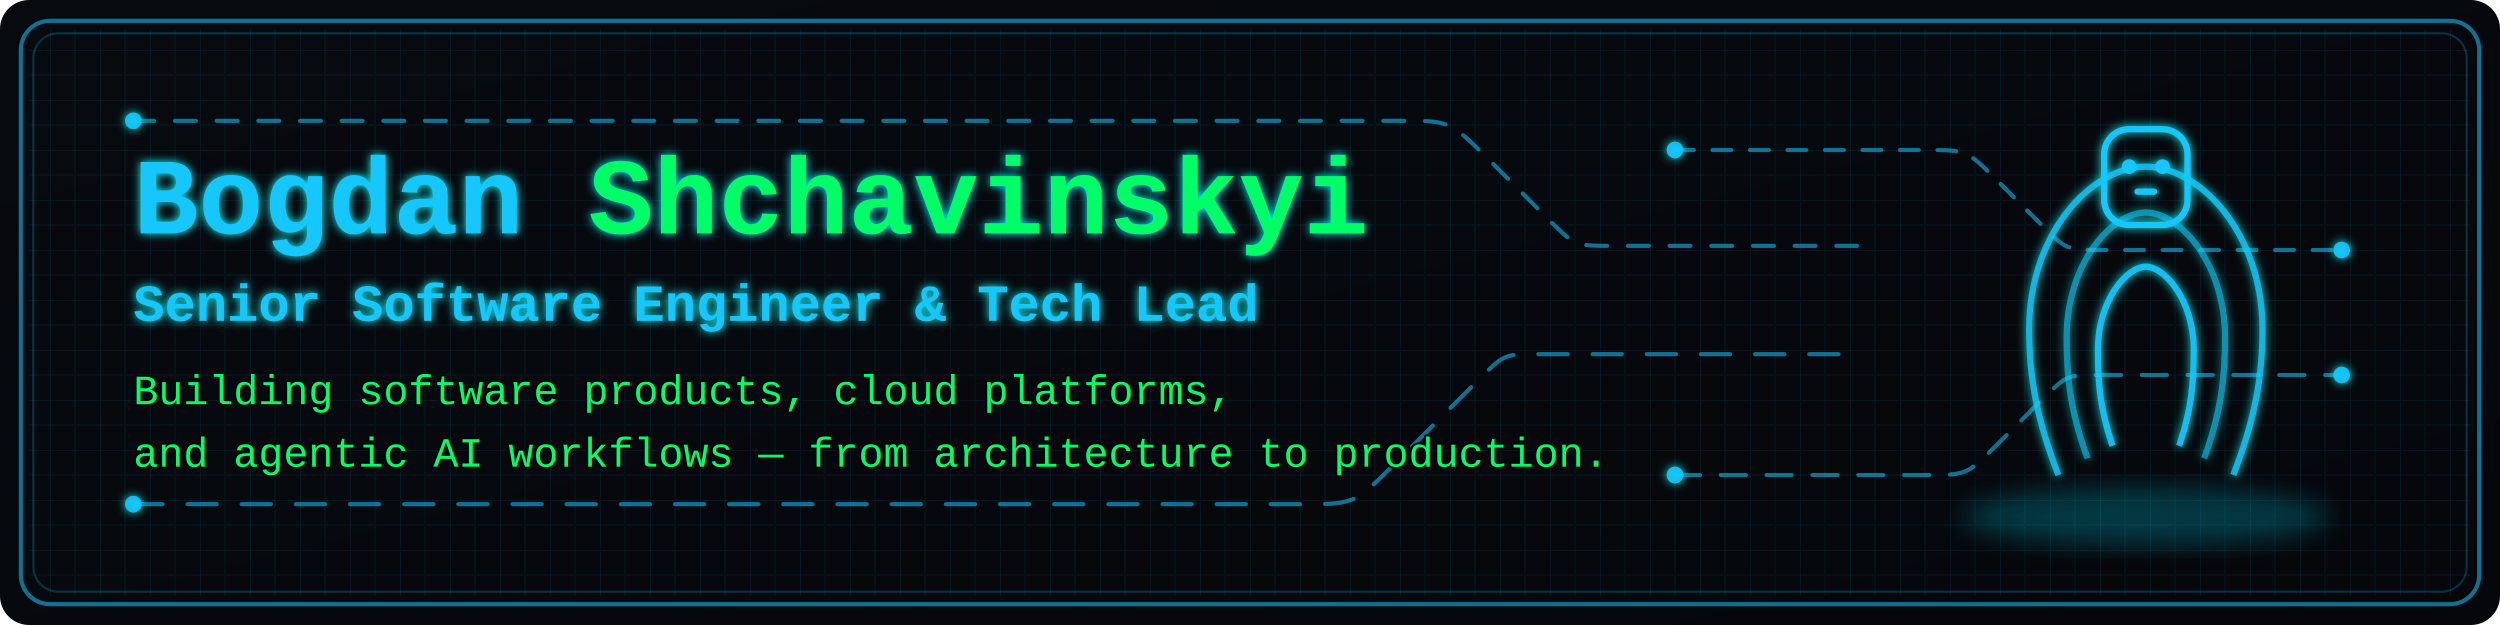
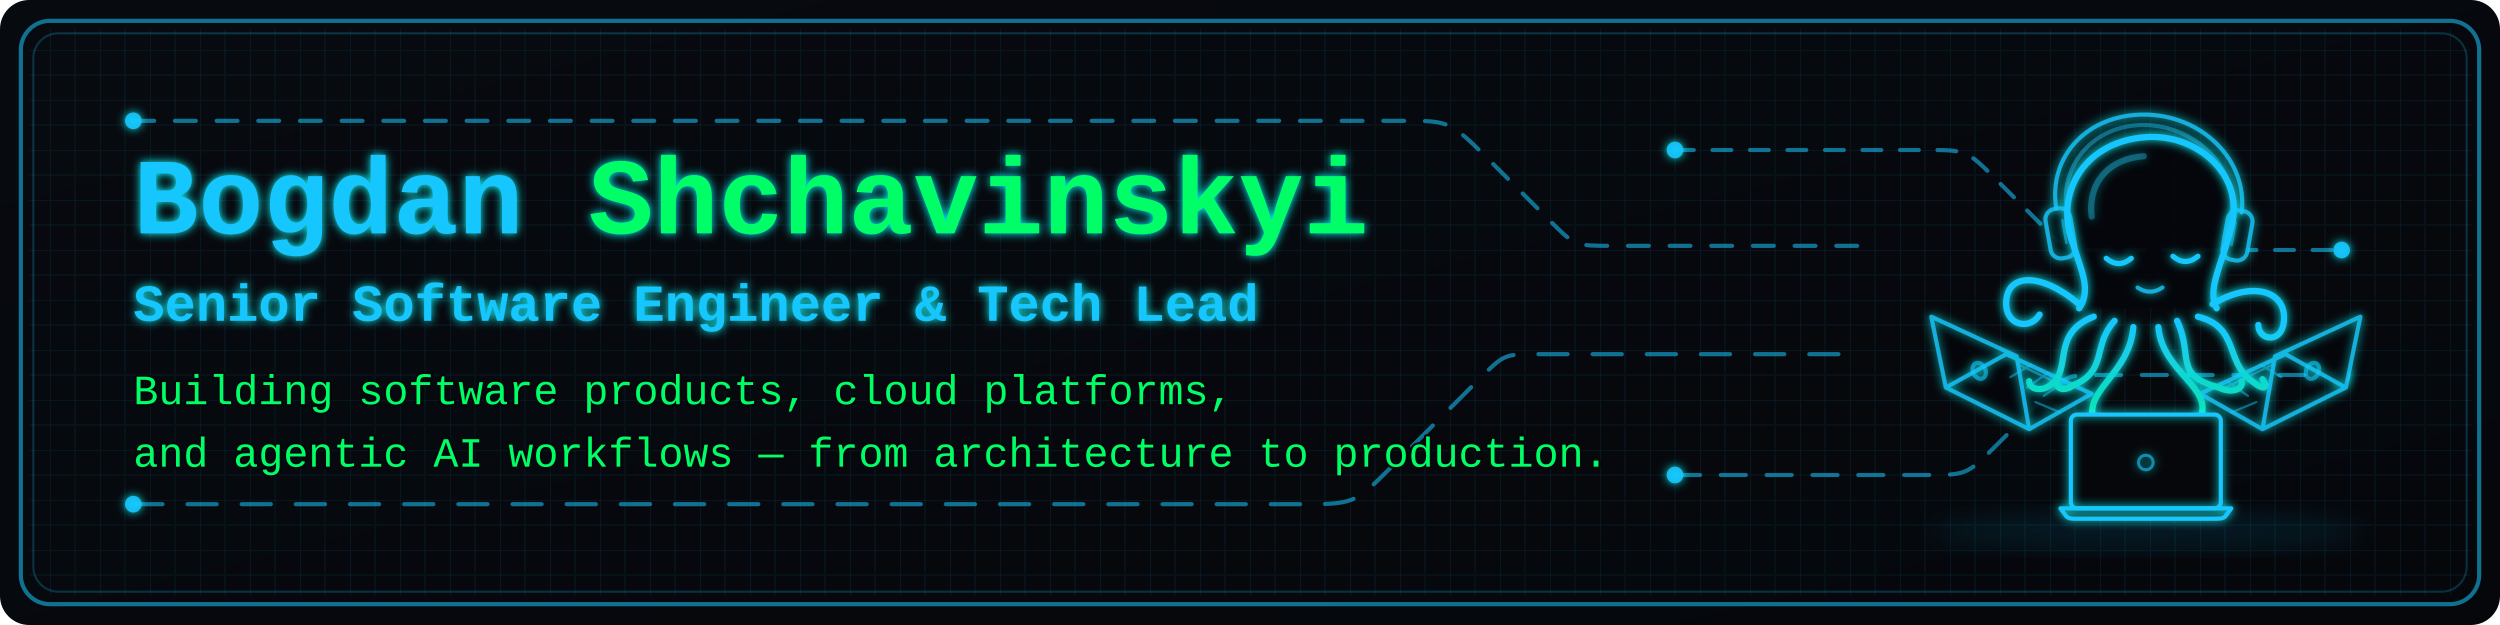
<svg xmlns="http://www.w3.org/2000/svg" viewBox="0 0 1200 300" role="img" aria-label="Bogdan Shchavinskyi — Senior Software Engineer &amp; Tech Lead — Building software products, cloud platforms, and agentic AI workflows — from architecture to production.">
  <defs>
    <linearGradient id="bg" x1="0" y1="0" x2="1" y2="1">
      <stop offset="0" stop-color="#070A0F" />
      <stop offset="1" stop-color="#05070B" />
    </linearGradient>
    <pattern id="grid" width="24" height="24" patternUnits="userSpaceOnUse">
      <path d="M24 0H0V24" fill="none" stroke="#18C7FF" stroke-opacity="0.08" stroke-width="1" />
      <path d="M12 0V24M0 12H24" fill="none" stroke="#18C7FF" stroke-opacity="0.05" stroke-width="1" />
    </pattern>
    <filter id="glow" x="-30%" y="-30%" width="160%" height="160%">
      <feGaussianBlur stdDeviation="2.4" result="b" />
      <feColorMatrix in="b" type="matrix" values="1 0 0 0 0                 0 1 0 0 0.9                 0 0 1 0 1                 0 0 0 1 0" result="c" />
      <feMerge>
        <feMergeNode in="c" />
        <feMergeNode in="SourceGraphic" />
      </feMerge>
    </filter>
    <filter id="soft" x="-20%" y="-20%" width="140%" height="140%">
      <feGaussianBlur stdDeviation="6" />
    </filter>
+     <linearGradient id="octopus-stroke" x1="0" y1="20" x2="0" y2="194" gradientUnits="userSpaceOnUse">
+       <stop offset="0" stop-color="#18C7FF" />
+       <stop offset="0.5" stop-color="#18C7FF" />
+       <stop offset="1" stop-color="#00FF66" />
+     </linearGradient>
  </defs>
  <rect width="1200" height="300" rx="14" fill="url(#bg)" />
  <rect x="14" y="14" width="1172" height="272" rx="12" fill="url(#grid)" />
  <rect x="10" y="10" width="1180" height="280" rx="14" fill="none" stroke="#18C7FF" stroke-opacity="0.55" stroke-width="2" />
  <rect x="16" y="16" width="1168" height="268" rx="12" fill="none" stroke="#18C7FF" stroke-opacity="0.22" stroke-width="1" />
  <g fill="none" stroke="#18C7FF" stroke-opacity="0.55" stroke-width="2" stroke-linecap="round">
    <path stroke-dasharray="10 10" d="M64 58h610c22 0 22 0 42 20l28 28c12 12 12 12 30 12h118" />
    <path stroke-dasharray="14 12" d="M64 242h560c26 0 26 0 44-18l42-42c12-12 12-12 28-12h154" />
    <path stroke-dasharray="9 9" d="M804 72h120c20 0 20 0 34 14l22 22c12 12 12 12 28 12h116" />
    <path stroke-dasharray="12 10" d="M804 228h120c20 0 20 0 34-14l22-22c12-12 12-12 28-12h116" />
    <animate attributeName="stroke-dashoffset" from="0" to="-120" dur="6s" repeatCount="indefinite" />
  </g>
  <g fill="#18C7FF" fill-opacity="0.9" filter="url(#glow)">
    <circle cx="64" cy="58" r="4" />
    <circle cx="64" cy="242" r="4" />
    <circle cx="804" cy="72" r="4" />
    <circle cx="804" cy="228" r="4" />
    <circle cx="1124" cy="120" r="4" />
    <circle cx="1124" cy="180" r="4" />
  </g>
  <g font-family="ui-monospace, SFMono-Regular, Menlo, Monaco, Consolas, Liberation Mono, monospace">
    <text filter="url(#glow)" x="64" y="112" font-size="52" font-weight="900" fill="#18C7FF">Bogdan <tspan fill="#00FF66">Shchavinskyi</tspan>
    </text>
    <text filter="url(#glow)" x="64" y="154" font-size="25" font-weight="700" fill="#18C7FF">Senior Software Engineer &amp; Tech Lead</text>
    <text x="64" y="194" font-size="20" fill="#00FF66" stroke="#05070B" stroke-width="2" paint-order="stroke fill" stroke-linejoin="round">Building software products, cloud platforms,</text>
    <text x="64" y="224" font-size="20" fill="#00FF66" stroke="#05070B" stroke-width="2" paint-order="stroke fill" stroke-linejoin="round">and agentic AI workflows — from architecture to production.</text>
  </g>
-   <g transform="translate(940 48)" filter="url(#glow)">
-     <ellipse cx="90" cy="200" rx="88" ry="14" fill="#18C7FF" fill-opacity="0.12" filter="url(#soft)" />
-     <path d="M48 180c-10-26-14-46-14-70 0-46 30-78 56-78s56 32 56 78c0 24-4 44-14 70" fill="none" stroke="#18C7FF" stroke-width="3" stroke-opacity="0.8" />
-     <path d="M62 172c-8-22-10-38-10-58 0-36 22-60 38-60s38 24 38 60c0 20-2 36-10 58" fill="none" stroke="#18C7FF" stroke-width="3" stroke-opacity="0.55" />
-     <path d="M74 166c-6-18-7-30-7-46 0-24 14-40 23-40s23 16 23 40c0 16-1 28-7 46" fill="none" stroke="#18C7FF" stroke-opacity="0.9" stroke-width="3" />
-     <rect x="70" y="14" width="40" height="46" rx="12" fill="none" stroke="#18C7FF" stroke-width="3" />
-     <circle cx="82" cy="32" r="3.5" fill="#18C7FF" />
-     <circle cx="98" cy="32" r="3.5" fill="#18C7FF" />
-     <path d="M86 44h8" stroke="#18C7FF" stroke-width="3" stroke-linecap="round" />
+   <g id="octopus" transform="translate(940 48)">
+     <ellipse cx="90" cy="207" rx="104" ry="9" fill="#18C7FF" fill-opacity="0.1" filter="url(#soft)" />
+     <g fill="#05070B" fill-opacity="0.95">
+       <path d="M58 100C64 91 59 82 55 69C46 45 60 21 88 18C114 15 138 36 131 61C127 78 119 91 124 100" />
+       <path d="M23 122L64 141L34 158L-6 138ZM-13 104L28 123L34 158L-6 138Z" />
+       <path d="M157 122L116 141L146 158L186 138ZM152 123L193 104L186 138L146 158Z" />
+       <rect x="43" y="52" width="12" height="24" rx="5" transform="rotate(-10 49 64)" />
+       <rect x="128" y="53" width="12" height="24" rx="5" transform="rotate(10 134 65)" />
+     </g>
+     <g filter="url(#glow)" fill="none" stroke-linecap="round" stroke-linejoin="round">
+       <g stroke="#18C7FF" stroke-width="2" stroke-opacity="0.8">
+         <path d="M23 122L64 141L34 158L-6 138ZM-13 104L28 123L34 158L-6 138Z" />
+         <path d="M157 122L116 141L146 158L186 138ZM152 123L193 104L186 138L146 158Z" />
+         <ellipse cx="10" cy="130" rx="3" ry="4" transform="rotate(-25 10 130)" stroke-opacity="0.6" />
+         <ellipse cx="170" cy="130" rx="3" ry="4" transform="rotate(25 170 130)" stroke-opacity="0.6" />
+       </g>
+       <g stroke="#18C7FF" stroke-width="1.1" stroke-opacity="0.45">
+         <path d="M29 127L54 139M35 127L25 133M43 131L33 138M51 135L41 142M37 145L49 150" />
+         <path d="M126 139L151 127M145 127L155 133M137 131L147 138M129 135L139 142M131 150L143 145" />
+       </g>
+       <g stroke="url(#octopus-stroke)" stroke-width="3">
+         <path d="M58 100C64 91 59 82 55 69C46 45 60 21 88 18C114 15 138 36 131 61C127 78 119 91 124 100" />
+         <path d="M64 56C62 39 73 28 89 27" stroke-opacity="0.35" />
+         <path d="M58 98C39 82 22 83 23 99C24 109 35 110 39 103" />
+         <path d="M65 104C44 112 55 130 44 137C40 140 34 139 34 135" />
+         <path d="M75 106C64 118 72 130 55 137C51 140 47 139 47 135" />
+         <path d="M84 109C82 132 60 139 65 154C67 161 79 164 82 160" />
+         <path d="M122 98C142 86 159 92 156 108C154 117 144 115 144 108" />
+         <path d="M115 104C135 109 128 126 141 135C147 140 149 138 146 134" />
+         <path d="M105 106C113 123 103 132 125 138C131 141 137 139 136 135" />
+         <path d="M96 109C98 131 123 138 116 153C112 160 103 165 100 161" />
+         <path d="M71 76Q77 81 83 76M103 75Q109 80 115 75" stroke-width="2.5" />
+         <path d="M86 90Q92 94 98 90" stroke-width="2" stroke-opacity="0.8" />
+       </g>
+       <g stroke="#18C7FF" stroke-width="2" stroke-opacity="0.8">
+         <path d="M47 52C43 27 62 7 89 7C117 7 139 29 136 54" />
+         <path d="M52 52C49 31 65 12 89 12C112 12 134 31 131 54" stroke-opacity="0.4" />
+         <rect x="43" y="52" width="12" height="24" rx="5" transform="rotate(-10 49 64)" />
+         <rect x="128" y="53" width="12" height="24" rx="5" transform="rotate(10 134 65)" />
+         <path d="M51 58V69" transform="rotate(-10 49 64)" stroke-width="1.2" stroke-opacity="0.5" />
+         <path d="M132 59V70" transform="rotate(10 134 65)" stroke-width="1.2" stroke-opacity="0.5" />
+       </g>
+     </g>
+     <g id="front-laptop">
+       <rect x="54" y="151" width="72" height="45" rx="3" fill="#05070B" />
+       <path d="M49 196H131L128 200Q127 201 124 201H56Q53 201 52 200Z" fill="#05070B" />
+       <g filter="url(#glow)" fill="none" stroke="#18C7FF" stroke-width="2" stroke-linejoin="round">
+         <rect x="54" y="151" width="72" height="45" rx="3" />
+         <path d="M49 196H131L128 200Q127 201 124 201H56Q53 201 52 200Z" />
+         <circle cx="90" cy="174" r="3.5" stroke-width="1.5" stroke-opacity="0.6" />
+       </g>
+     </g>
  </g>
</svg>
